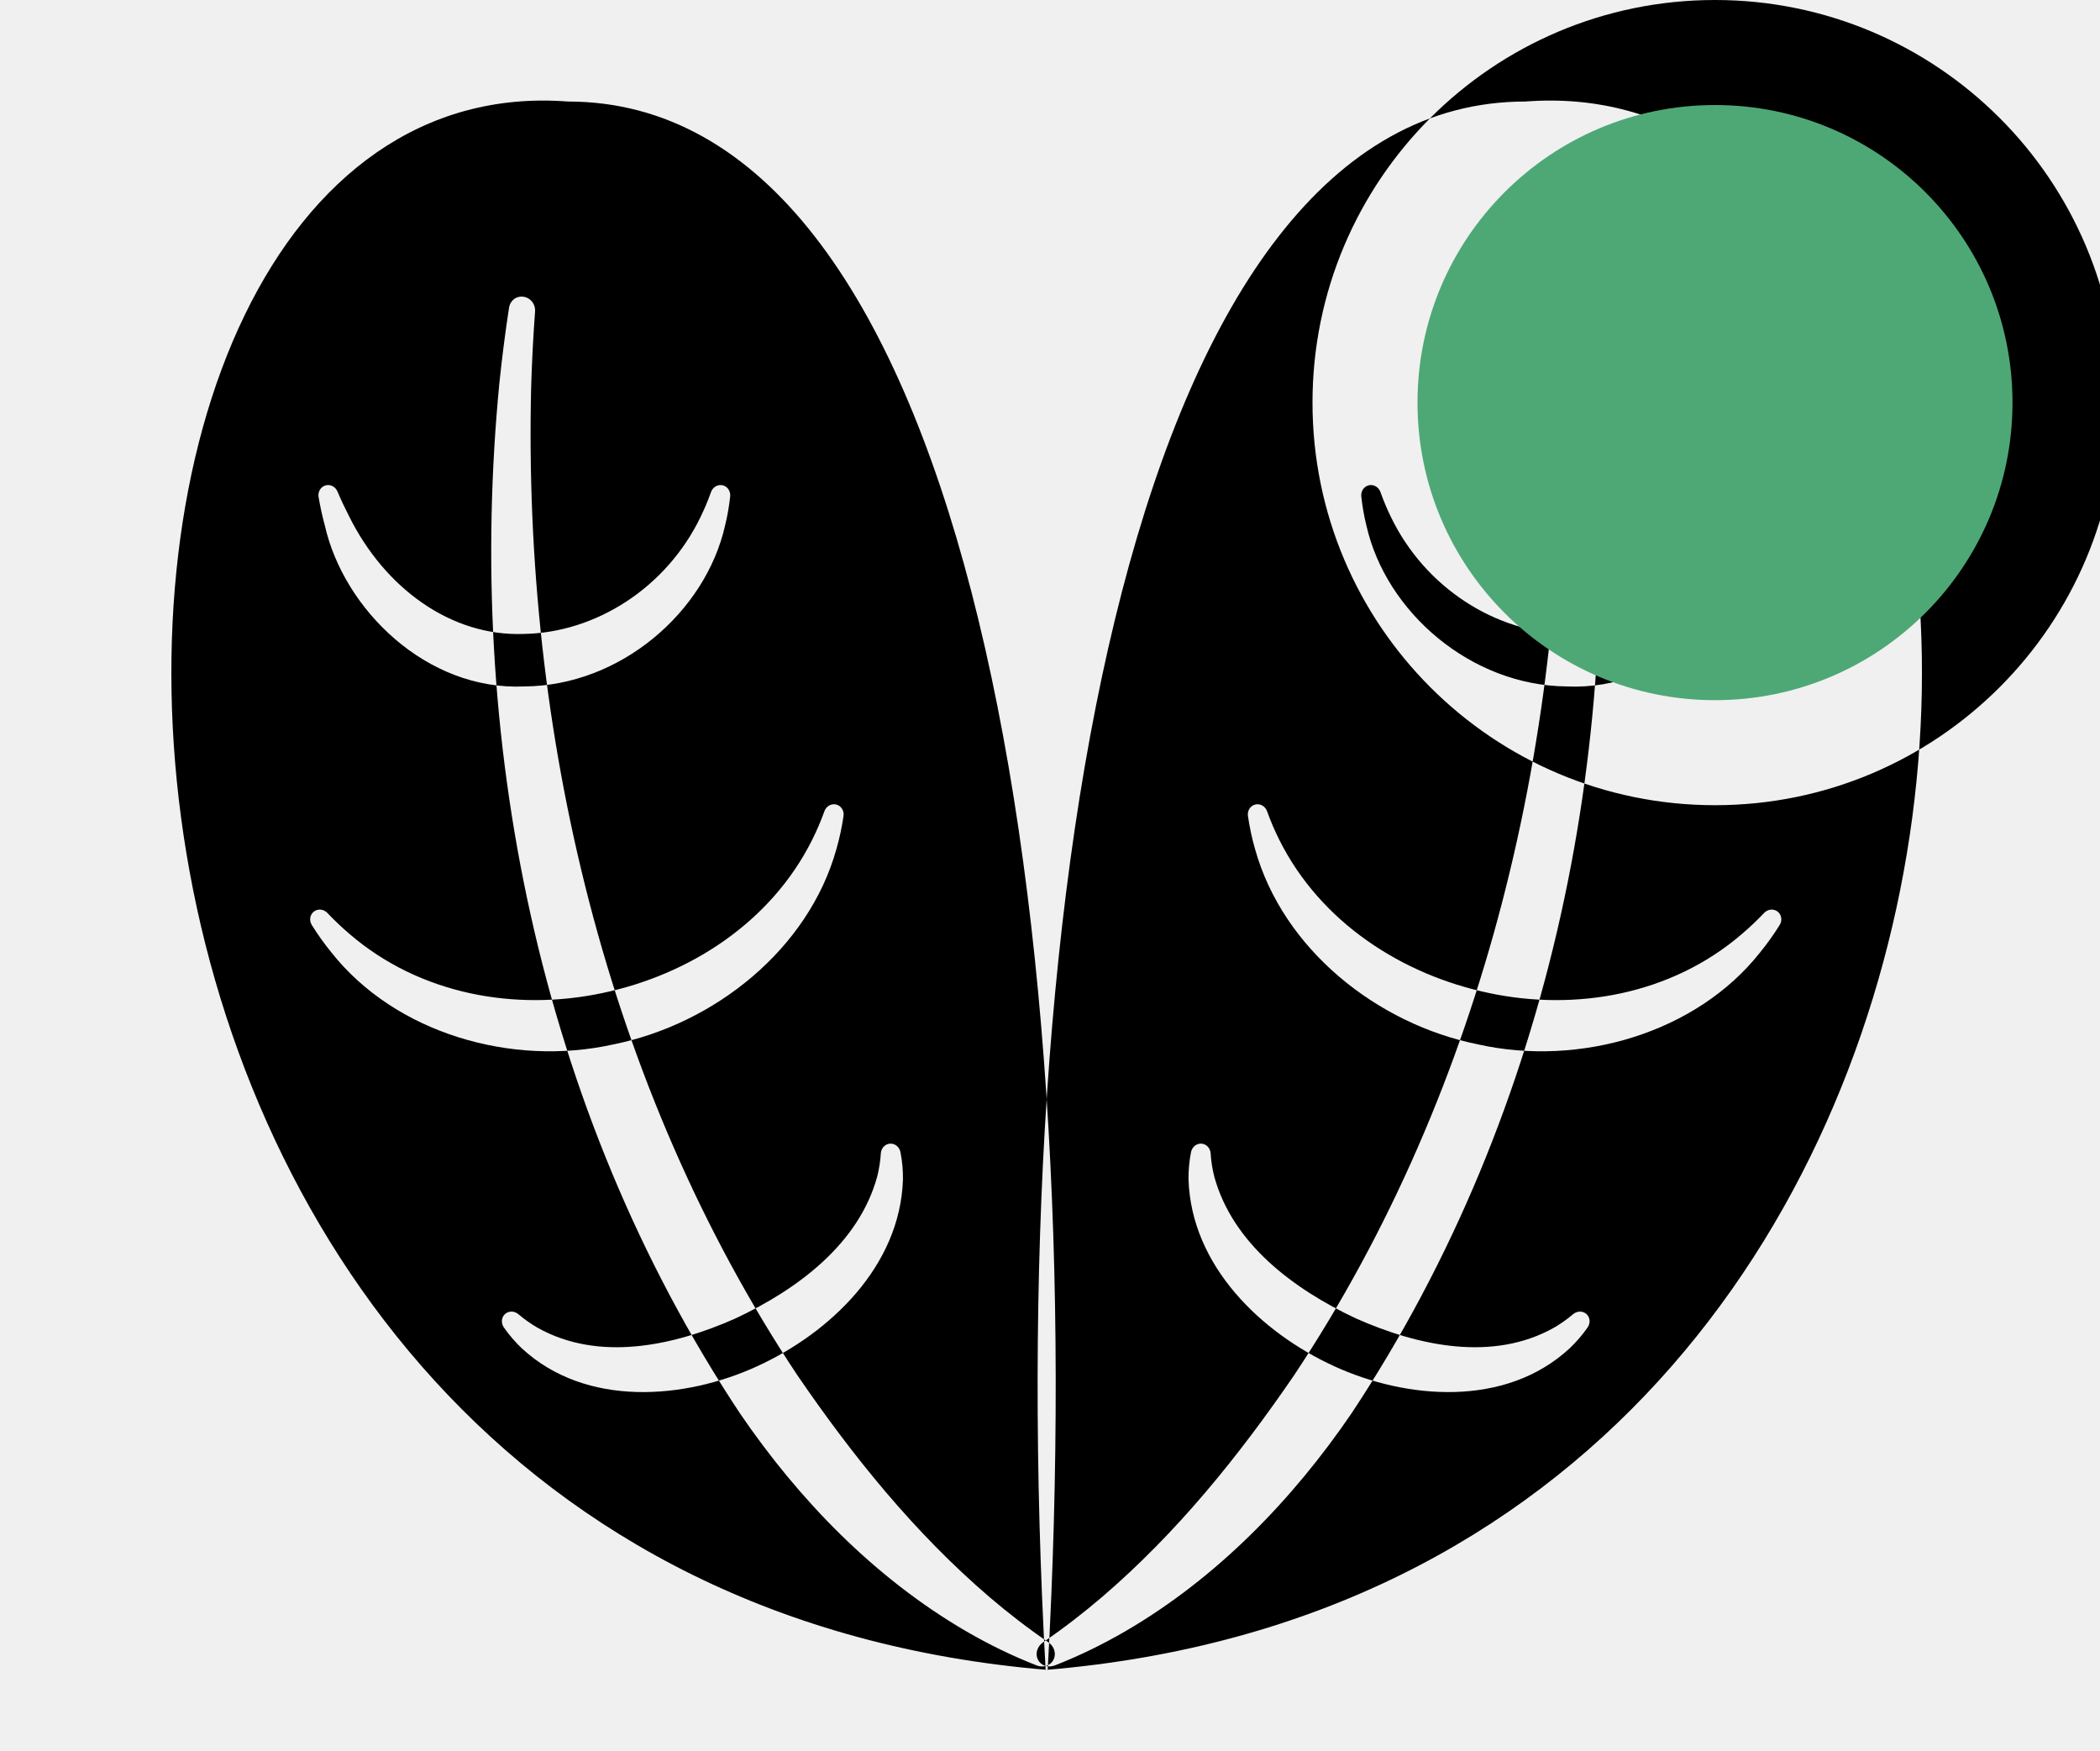
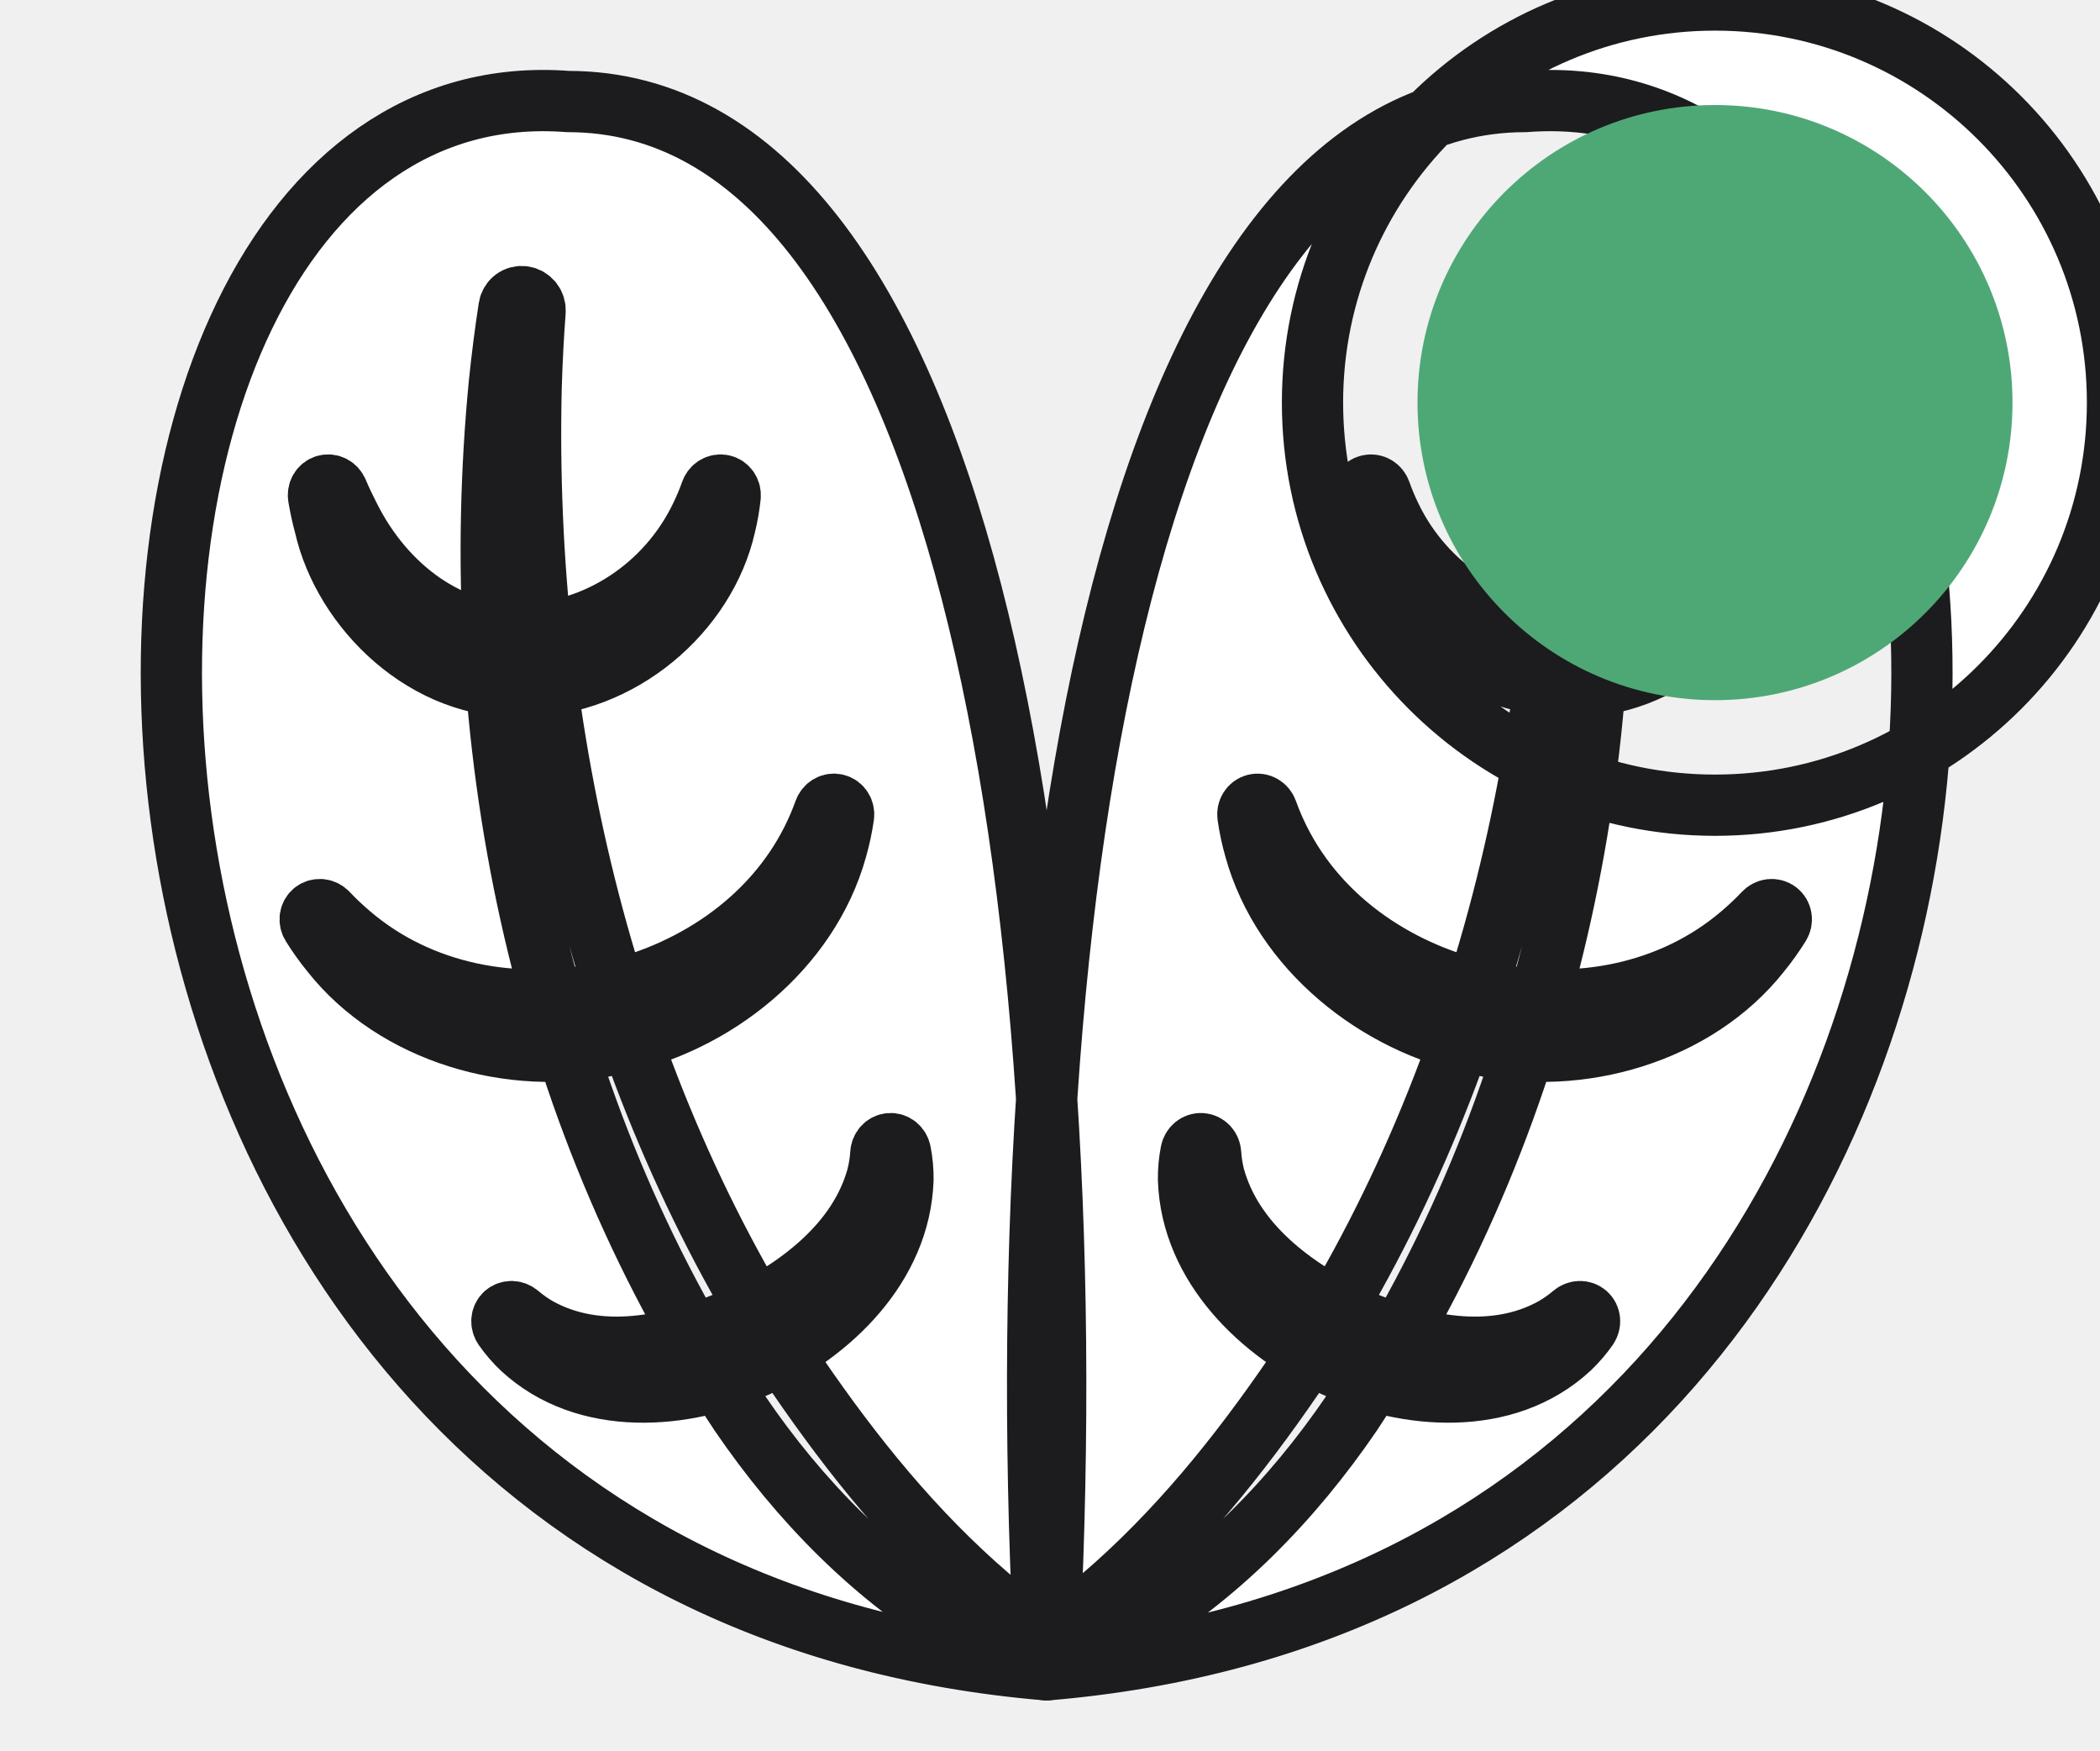
<svg xmlns="http://www.w3.org/2000/svg" viewBox="40 14 240 200">
-   <path fill="#000000" fill-rule="evenodd" d="M159.737 204.8C36.221 194.555 38.184 20.523 104.909 25.6C149.768 25.6 164.721 115.2 159.737 204.8Z M159.5 204.8C283.016 194.555 281.053 20.523 214.328 25.6C169.469 25.6 154.516 115.2 159.5 204.8Z M160.544 204.288C160.188 204.425 159.794 204.449 159.434 204.328C159.075 204.208 158.782 203.957 158.617 203.625C158.452 203.293 158.426 202.902 158.542 202.532C158.658 202.162 158.908 201.848 159.225 201.632C161.562 200.034 163.801 198.304 165.952 196.468C174.509 189.13 181.56 180.393 187.898 171.131C209.763 138.226 219.299 97.595 218.318 58.073C218.231 55.235 218.084 52.41 217.873 49.578C217.844 49.189 217.96 48.794 218.206 48.48C218.452 48.166 218.807 47.958 219.194 47.901C219.58 47.845 219.97 47.944 220.278 48.177C220.587 48.41 220.788 48.758 220.847 49.142C221.284 51.989 221.649 54.838 221.947 57.711C225.857 97.777 217.709 140.468 194.438 175.516C187.699 185.391 179.05 194.307 168.617 200.378C166.005 201.895 163.303 203.213 160.544 204.288Z M219.764 164.17C219.978 163.986 220.249 163.869 220.535 163.859C220.821 163.85 221.097 163.948 221.306 164.134C221.514 164.321 221.641 164.584 221.664 164.87C221.686 165.155 221.6 165.438 221.441 165.67C220.837 166.532 220.159 167.324 219.386 168.058C212.047 174.844 200.734 173.891 192.467 170.094C184.167 166.285 176.163 158.691 175.83 148.777C175.817 147.714 175.913 146.666 176.117 145.635C176.174 145.359 176.318 145.101 176.54 144.919C176.761 144.738 177.039 144.648 177.318 144.669C177.597 144.69 177.858 144.821 178.05 145.034C178.242 145.247 178.345 145.524 178.36 145.805C178.417 146.708 178.558 147.577 178.772 148.429C180.87 156.102 187.848 161.302 194.955 164.634C202.123 167.823 210.629 169.604 217.585 165.706C218.347 165.264 219.067 164.761 219.764 164.17Z M241.608 118.315C241.803 118.108 242.066 117.967 242.353 117.934C242.64 117.902 242.926 117.979 243.151 118.152C243.376 118.325 243.525 118.581 243.567 118.866C243.61 119.152 243.542 119.442 243.392 119.685C242.706 120.784 241.978 121.81 241.153 122.821C233.85 132.056 220.54 135.914 208.946 133.335C197.32 131.008 186.606 122.4 183.433 111.005C183.073 109.754 182.808 108.508 182.622 107.228C182.583 106.946 182.637 106.652 182.792 106.408C182.946 106.164 183.185 105.989 183.46 105.922C183.736 105.854 184.028 105.898 184.278 106.043C184.528 106.189 184.712 106.424 184.808 106.692C185.213 107.82 185.673 108.89 186.198 109.942C190.92 119.411 200.273 125.389 210.173 127.461C220.081 129.558 230.968 127.663 239.029 120.755C239.933 119.987 240.775 119.193 241.608 118.315Z M240.453 70.167C240.563 69.906 240.757 69.681 241.012 69.548C241.266 69.415 241.558 69.383 241.829 69.462C242.099 69.54 242.329 69.723 242.473 69.971C242.617 70.22 242.66 70.513 242.614 70.793C242.421 71.908 242.202 72.94 241.905 74.026C239.742 83.614 230.289 92.944 219.087 92.431C208.132 92.35 198.387 83.948 196.155 74.026C195.883 72.923 195.698 71.844 195.576 70.724C195.548 70.443 195.609 70.153 195.769 69.913C195.928 69.674 196.169 69.506 196.444 69.445C196.719 69.384 197.008 69.434 197.254 69.583C197.5 69.732 197.679 69.968 197.772 70.236C198.118 71.212 198.504 72.123 198.946 73.033C202.846 81.158 210.971 86.311 219.192 86.432C227.479 86.728 235.069 81.192 239.14 72.962C239.614 72.042 240.037 71.153 240.453 70.167Z M158.481 204.288C158.837 204.425 159.231 204.449 159.591 204.328C159.95 204.208 160.243 203.957 160.408 203.625C160.573 203.293 160.599 202.902 160.483 202.532C160.367 202.162 160.117 201.848 159.8 201.632C157.463 200.034 155.224 198.304 153.073 196.468C144.516 189.13 137.465 180.393 131.127 171.131C109.262 138.226 99.726 97.595 100.707 58.073C100.794 55.235 100.941 52.41 101.152 49.578C101.181 49.189 101.065 48.794 100.819 48.48C100.573 48.166 100.218 47.958 99.831 47.901C99.445 47.845 99.055 47.944 98.747 48.177C98.438 48.41 98.237 48.758 98.178 49.142C97.741 51.989 97.376 54.838 97.078 57.711C93.168 97.777 101.316 140.468 124.586 175.516C131.326 185.391 139.975 194.307 150.408 200.378C153.02 201.895 155.722 203.213 158.481 204.288Z M99.261 164.17C99.047 163.986 98.776 163.869 98.49 163.859C98.204 163.85 97.928 163.948 97.719 164.134C97.511 164.321 97.383 164.584 97.361 164.87C97.338 165.155 97.425 165.438 97.584 165.67C98.188 166.532 98.866 167.324 99.639 168.058C106.978 174.844 118.291 173.891 126.558 170.094C134.858 166.285 142.862 158.691 143.195 148.777C143.208 147.714 143.112 146.666 142.908 145.635C142.851 145.359 142.707 145.101 142.485 144.919C142.264 144.738 141.986 144.648 141.707 144.669C141.428 144.69 141.166 144.821 140.975 145.034C140.783 145.247 140.68 145.524 140.665 145.805C140.608 146.708 140.467 147.577 140.253 148.429C138.155 156.102 131.177 161.302 124.07 164.634C116.902 167.823 108.396 169.604 101.44 165.706C100.678 165.264 99.958 164.761 99.261 164.17Z M77.418 118.315C77.222 118.108 76.959 117.967 76.672 117.934C76.385 117.902 76.099 117.979 75.874 118.152C75.649 118.325 75.501 118.581 75.458 118.866C75.415 119.152 75.483 119.442 75.632 119.685C76.319 120.784 77.047 121.81 77.872 122.821C85.175 132.056 98.485 135.914 110.079 133.335C121.705 131.008 132.419 122.4 135.592 111.005C135.952 109.754 136.217 108.508 136.403 107.228C136.442 106.946 136.388 106.652 136.233 106.408C136.079 106.164 135.84 105.989 135.565 105.922C135.289 105.854 134.997 105.898 134.747 106.043C134.497 106.189 134.313 106.424 134.217 106.692C133.812 107.82 133.352 108.89 132.827 109.942C128.105 119.411 118.752 125.389 108.852 127.461C98.944 129.558 88.056 127.663 79.996 120.755C79.092 119.987 78.25 119.193 77.418 118.315Z M78.572 70.167C78.462 69.906 78.268 69.681 78.013 69.548C77.759 69.415 77.467 69.383 77.196 69.462C76.926 69.54 76.696 69.723 76.552 69.971C76.408 70.22 76.365 70.513 76.411 70.793C76.604 71.908 76.823 72.94 77.12 74.026C79.283 83.614 88.736 92.944 99.938 92.431C110.893 92.35 120.638 83.948 122.87 74.026C123.142 72.923 123.327 71.844 123.449 70.724C123.477 70.443 123.416 70.153 123.256 69.913C123.097 69.674 122.856 69.506 122.581 69.445C122.306 69.384 122.017 69.434 121.771 69.583C121.525 69.732 121.346 69.968 121.253 70.236C120.907 71.212 120.521 72.123 120.079 73.033C116.179 81.158 108.054 86.311 99.833 86.432C91.546 86.728 83.956 81.192 79.885 72.962C79.411 72.042 78.988 71.153 78.572 70.167Z M190 60 a46 46 0 1 0 92 0 a46 46 0 1 0 -92 0 Z" />
+   <path fill="#FFFFFF" stroke="#1C1C1E" stroke-width="7" stroke-linejoin="round" fill-rule="evenodd" d="M159.737 204.8C36.221 194.555 38.184 20.523 104.909 25.6C149.768 25.6 164.721 115.2 159.737 204.8Z M159.5 204.8C283.016 194.555 281.053 20.523 214.328 25.6C169.469 25.6 154.516 115.2 159.5 204.8Z M160.544 204.288C160.188 204.425 159.794 204.449 159.434 204.328C159.075 204.208 158.782 203.957 158.617 203.625C158.452 203.293 158.426 202.902 158.542 202.532C158.658 202.162 158.908 201.848 159.225 201.632C161.562 200.034 163.801 198.304 165.952 196.468C174.509 189.13 181.56 180.393 187.898 171.131C209.763 138.226 219.299 97.595 218.318 58.073C218.231 55.235 218.084 52.41 217.873 49.578C217.844 49.189 217.96 48.794 218.206 48.48C218.452 48.166 218.807 47.958 219.194 47.901C219.58 47.845 219.97 47.944 220.278 48.177C220.587 48.41 220.788 48.758 220.847 49.142C221.284 51.989 221.649 54.838 221.947 57.711C225.857 97.777 217.709 140.468 194.438 175.516C187.699 185.391 179.05 194.307 168.617 200.378C166.005 201.895 163.303 203.213 160.544 204.288Z M219.764 164.17C219.978 163.986 220.249 163.869 220.535 163.859C220.821 163.85 221.097 163.948 221.306 164.134C221.514 164.321 221.641 164.584 221.664 164.87C221.686 165.155 221.6 165.438 221.441 165.67C220.837 166.532 220.159 167.324 219.386 168.058C212.047 174.844 200.734 173.891 192.467 170.094C184.167 166.285 176.163 158.691 175.83 148.777C175.817 147.714 175.913 146.666 176.117 145.635C176.174 145.359 176.318 145.101 176.54 144.919C176.761 144.738 177.039 144.648 177.318 144.669C177.597 144.69 177.858 144.821 178.05 145.034C178.242 145.247 178.345 145.524 178.36 145.805C178.417 146.708 178.558 147.577 178.772 148.429C180.87 156.102 187.848 161.302 194.955 164.634C202.123 167.823 210.629 169.604 217.585 165.706C218.347 165.264 219.067 164.761 219.764 164.17Z M241.608 118.315C241.803 118.108 242.066 117.967 242.353 117.934C242.64 117.902 242.926 117.979 243.151 118.152C243.376 118.325 243.525 118.581 243.567 118.866C243.61 119.152 243.542 119.442 243.392 119.685C242.706 120.784 241.978 121.81 241.153 122.821C233.85 132.056 220.54 135.914 208.946 133.335C197.32 131.008 186.606 122.4 183.433 111.005C183.073 109.754 182.808 108.508 182.622 107.228C182.583 106.946 182.637 106.652 182.792 106.408C182.946 106.164 183.185 105.989 183.46 105.922C183.736 105.854 184.028 105.898 184.278 106.043C184.528 106.189 184.712 106.424 184.808 106.692C185.213 107.82 185.673 108.89 186.198 109.942C190.92 119.411 200.273 125.389 210.173 127.461C220.081 129.558 230.968 127.663 239.029 120.755C239.933 119.987 240.775 119.193 241.608 118.315Z M240.453 70.167C240.563 69.906 240.757 69.681 241.012 69.548C241.266 69.415 241.558 69.383 241.829 69.462C242.099 69.54 242.329 69.723 242.473 69.971C242.617 70.22 242.66 70.513 242.614 70.793C242.421 71.908 242.202 72.94 241.905 74.026C239.742 83.614 230.289 92.944 219.087 92.431C208.132 92.35 198.387 83.948 196.155 74.026C195.883 72.923 195.698 71.844 195.576 70.724C195.548 70.443 195.609 70.153 195.769 69.913C195.928 69.674 196.169 69.506 196.444 69.445C196.719 69.384 197.008 69.434 197.254 69.583C197.5 69.732 197.679 69.968 197.772 70.236C198.118 71.212 198.504 72.123 198.946 73.033C202.846 81.158 210.971 86.311 219.192 86.432C227.479 86.728 235.069 81.192 239.14 72.962C239.614 72.042 240.037 71.153 240.453 70.167Z M158.481 204.288C158.837 204.425 159.231 204.449 159.591 204.328C159.95 204.208 160.243 203.957 160.408 203.625C160.573 203.293 160.599 202.902 160.483 202.532C160.367 202.162 160.117 201.848 159.8 201.632C157.463 200.034 155.224 198.304 153.073 196.468C144.516 189.13 137.465 180.393 131.127 171.131C109.262 138.226 99.726 97.595 100.707 58.073C100.794 55.235 100.941 52.41 101.152 49.578C101.181 49.189 101.065 48.794 100.819 48.48C100.573 48.166 100.218 47.958 99.831 47.901C99.445 47.845 99.055 47.944 98.747 48.177C98.438 48.41 98.237 48.758 98.178 49.142C97.741 51.989 97.376 54.838 97.078 57.711C93.168 97.777 101.316 140.468 124.586 175.516C131.326 185.391 139.975 194.307 150.408 200.378C153.02 201.895 155.722 203.213 158.481 204.288Z M99.261 164.17C99.047 163.986 98.776 163.869 98.49 163.859C98.204 163.85 97.928 163.948 97.719 164.134C97.511 164.321 97.383 164.584 97.361 164.87C97.338 165.155 97.425 165.438 97.584 165.67C98.188 166.532 98.866 167.324 99.639 168.058C106.978 174.844 118.291 173.891 126.558 170.094C134.858 166.285 142.862 158.691 143.195 148.777C143.208 147.714 143.112 146.666 142.908 145.635C142.851 145.359 142.707 145.101 142.485 144.919C142.264 144.738 141.986 144.648 141.707 144.669C141.428 144.69 141.166 144.821 140.975 145.034C140.783 145.247 140.68 145.524 140.665 145.805C140.608 146.708 140.467 147.577 140.253 148.429C138.155 156.102 131.177 161.302 124.07 164.634C116.902 167.823 108.396 169.604 101.44 165.706C100.678 165.264 99.958 164.761 99.261 164.17Z M77.418 118.315C77.222 118.108 76.959 117.967 76.672 117.934C76.385 117.902 76.099 117.979 75.874 118.152C75.649 118.325 75.501 118.581 75.458 118.866C75.415 119.152 75.483 119.442 75.632 119.685C76.319 120.784 77.047 121.81 77.872 122.821C85.175 132.056 98.485 135.914 110.079 133.335C121.705 131.008 132.419 122.4 135.592 111.005C135.952 109.754 136.217 108.508 136.403 107.228C136.442 106.946 136.388 106.652 136.233 106.408C136.079 106.164 135.84 105.989 135.565 105.922C135.289 105.854 134.997 105.898 134.747 106.043C134.497 106.189 134.313 106.424 134.217 106.692C133.812 107.82 133.352 108.89 132.827 109.942C128.105 119.411 118.752 125.389 108.852 127.461C98.944 129.558 88.056 127.663 79.996 120.755C79.092 119.987 78.25 119.193 77.418 118.315Z M78.572 70.167C78.462 69.906 78.268 69.681 78.013 69.548C77.759 69.415 77.467 69.383 77.196 69.462C76.926 69.54 76.696 69.723 76.552 69.971C76.408 70.22 76.365 70.513 76.411 70.793C76.604 71.908 76.823 72.94 77.12 74.026C79.283 83.614 88.736 92.944 99.938 92.431C110.893 92.35 120.638 83.948 122.87 74.026C123.142 72.923 123.327 71.844 123.449 70.724C123.477 70.443 123.416 70.153 123.256 69.913C123.097 69.674 122.856 69.506 122.581 69.445C122.306 69.384 122.017 69.434 121.771 69.583C121.525 69.732 121.346 69.968 121.253 70.236C120.907 71.212 120.521 72.123 120.079 73.033C116.179 81.158 108.054 86.311 99.833 86.432C91.546 86.728 83.956 81.192 79.885 72.962C79.411 72.042 78.988 71.153 78.572 70.167Z M190 60 a46 46 0 1 0 92 0 a46 46 0 1 0 -92 0 Z" />
  <path fill="#4EA876" d="M202 60 a34 34 0 1 0 68 0 a34 34 0 1 0 -68 0 Z" />
</svg>
